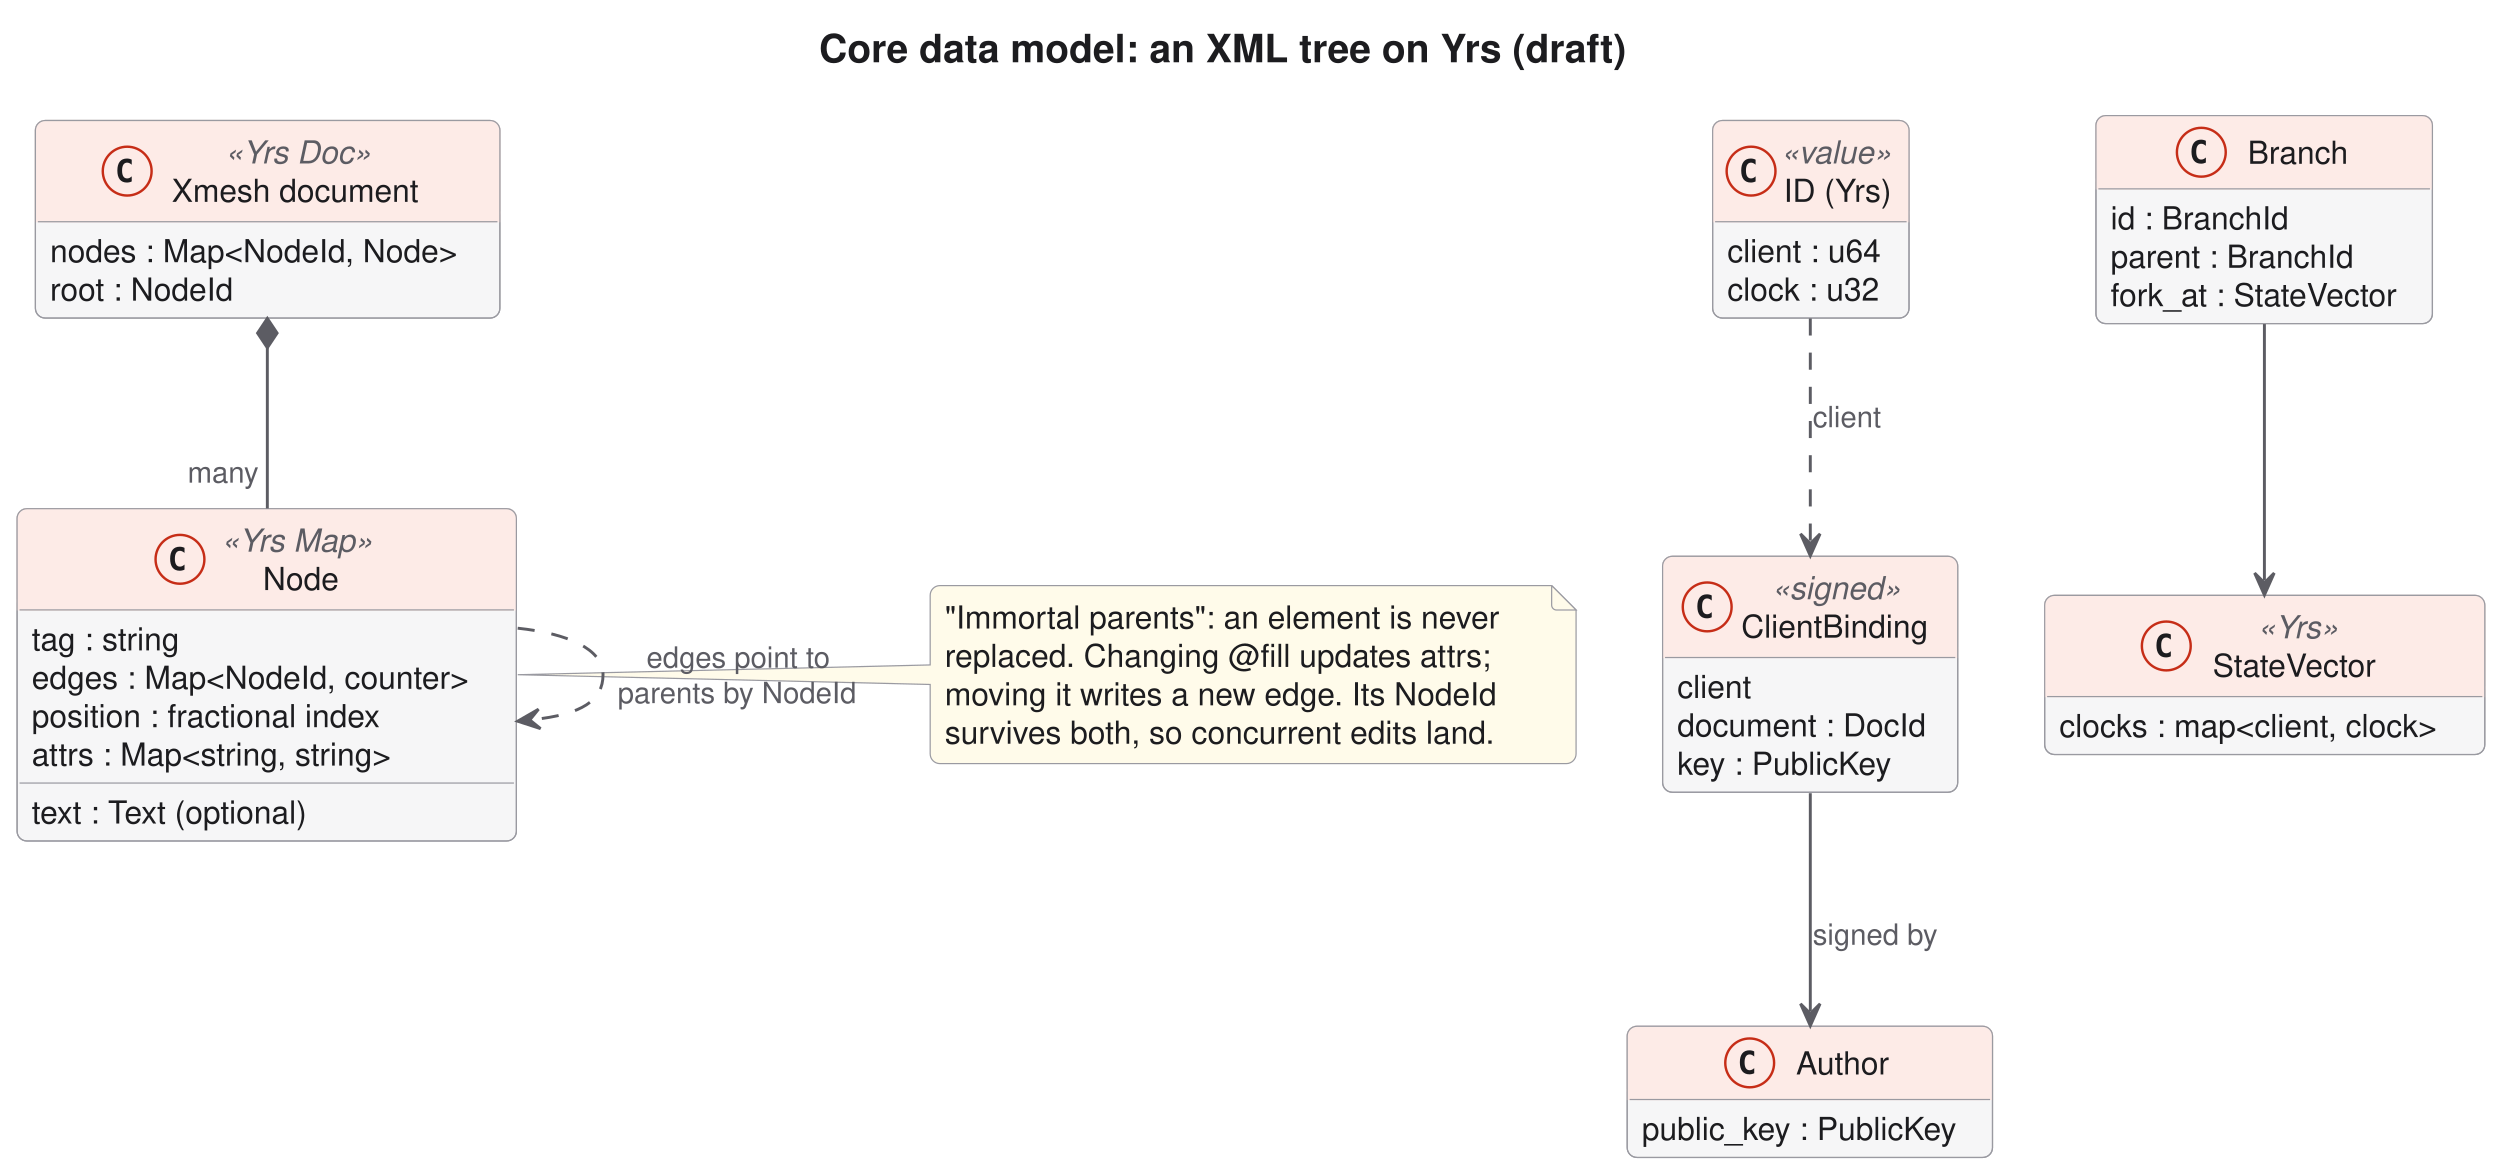
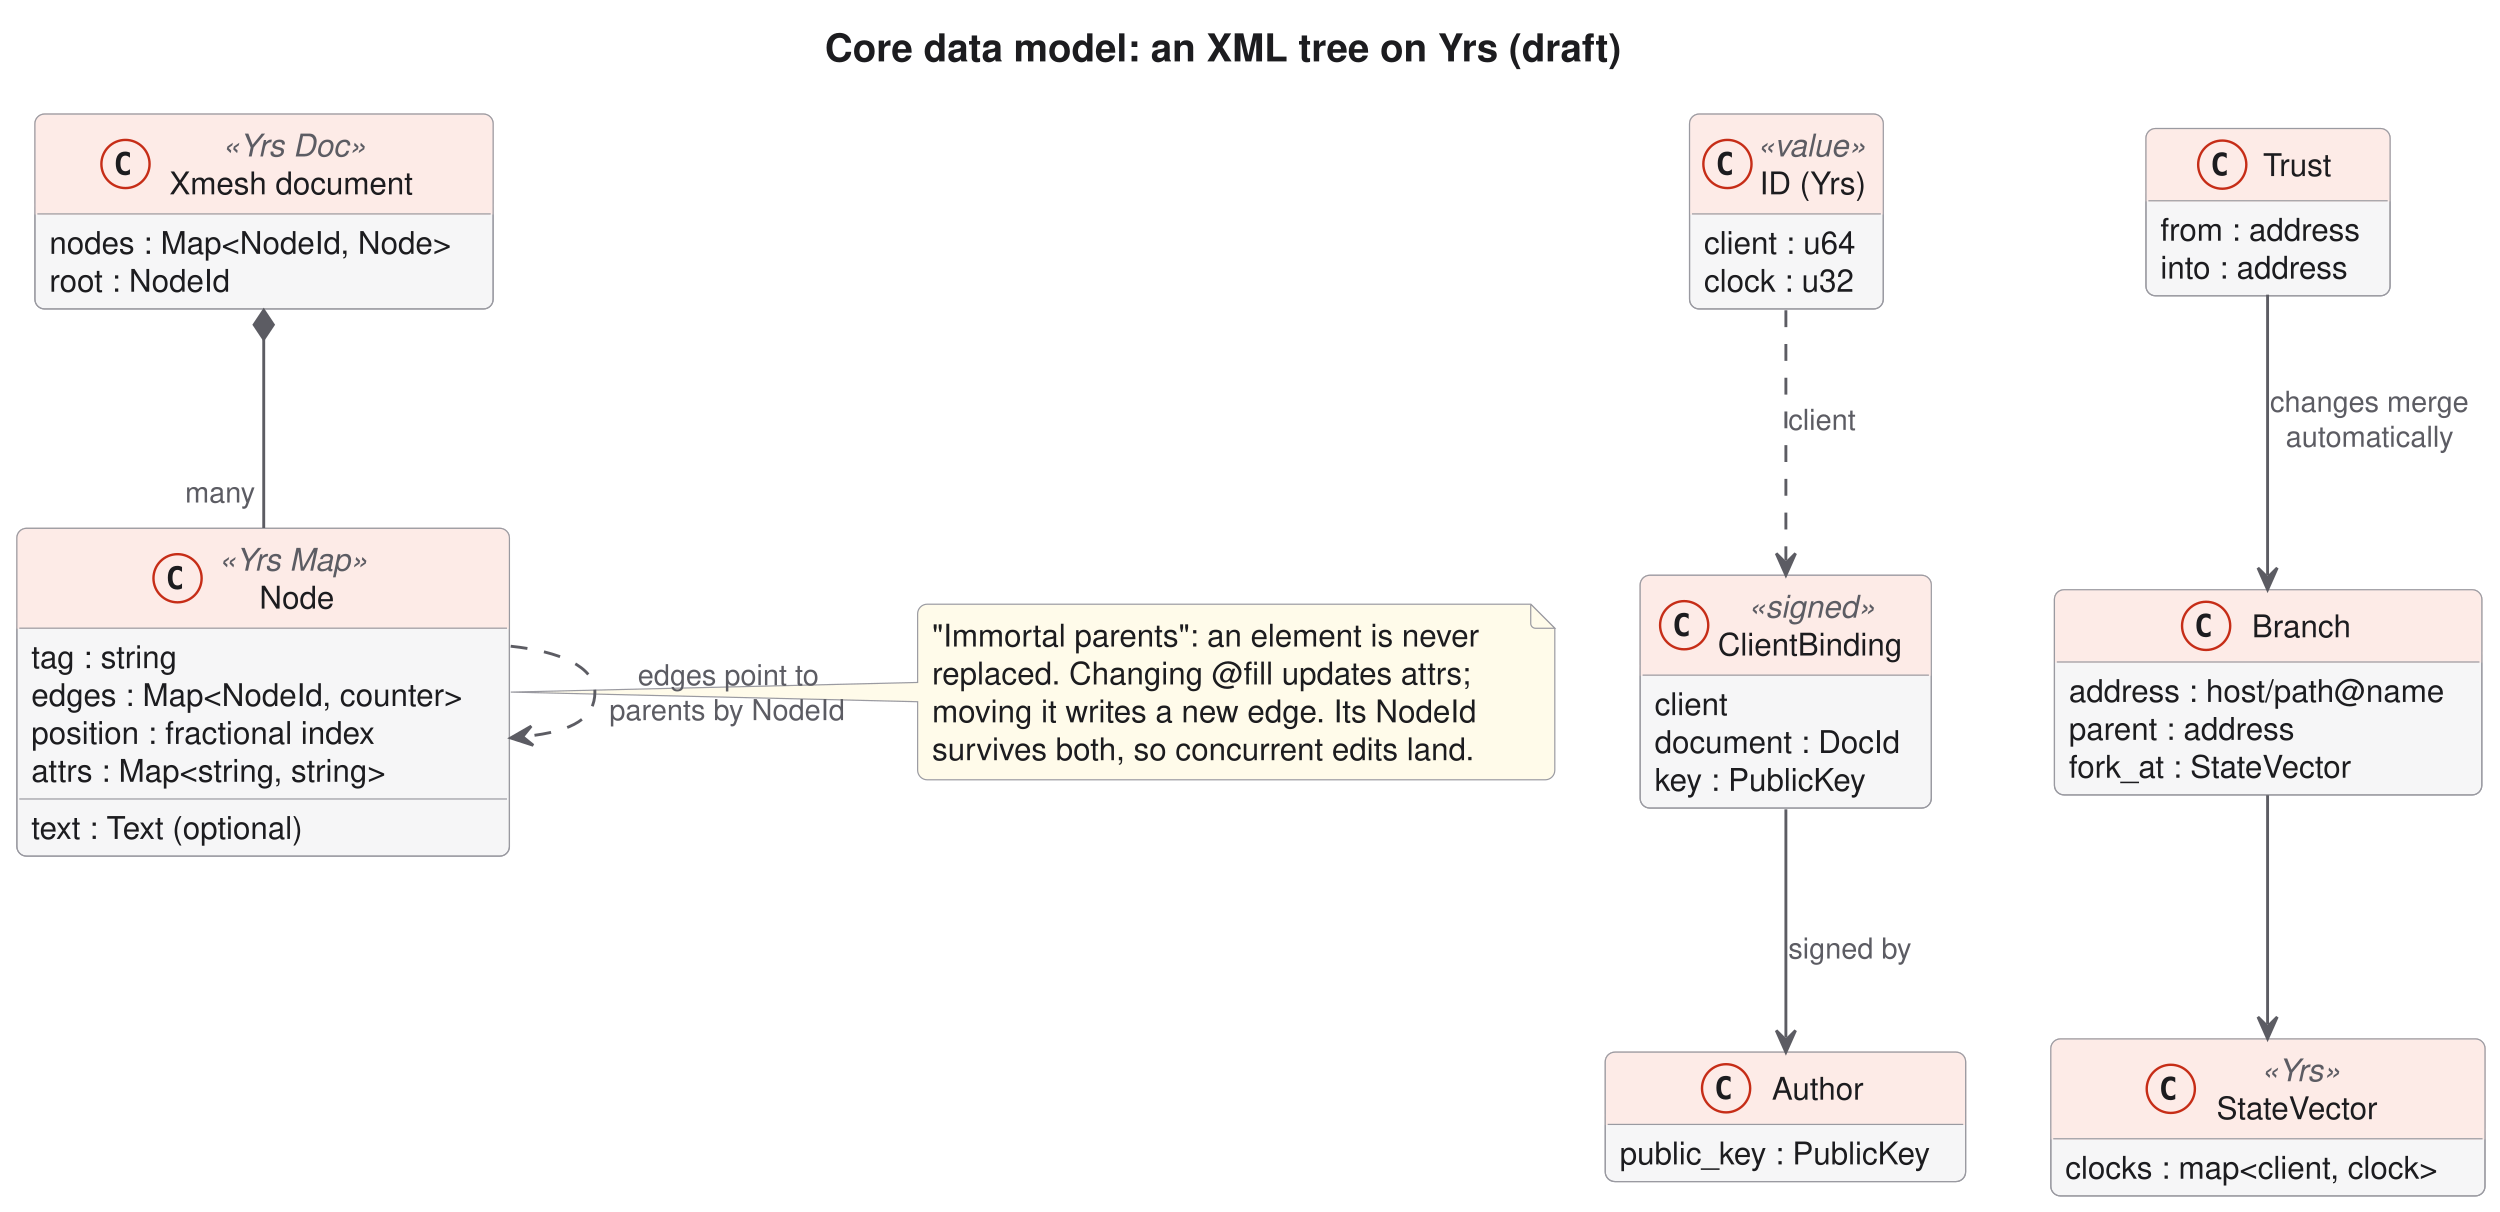
- <svg xmlns="http://www.w3.org/2000/svg" contentStyleType="text/css" data-diagram-type="CLASS" height="481px" preserveAspectRatio="none" style="width:1024px;height:481px;" version="1.1" viewBox="0 0 1024 481" width="1024px" zoomAndPan="magnify">
+ <svg xmlns="http://www.w3.org/2000/svg" contentStyleType="text/css" data-diagram-type="CLASS" height="503px" preserveAspectRatio="none" style="width:1038px;height:503px;" version="1.1" viewBox="0 0 1038 503" width="1038px" zoomAndPan="magnify">
  <defs />
  <g>
    <g class="title" data-source-line="2">
-       <text fill="#1C1C1F" font-family="Helvetica" font-size="16" font-weight="bold" lengthAdjust="spacing" textLength="339.82" x="335.475" y="25.5">Core data model: an XML tree on Yrs (draft)</text>
+       <text fill="#1C1C1F" font-family="Helvetica" font-size="16" font-weight="bold" lengthAdjust="spacing" textLength="339.82" x="342.475" y="25.5">Core data model: an XML tree on Yrs (draft)</text>
    </g>
    <g class="entity" data-entity="Doc" data-source-line="6" data-uid="ent0002" id="entity_Doc">
-       <rect fill="#F6F6F7" height="80.918" rx="4" ry="4" style="stroke:#9A9AA1;stroke-width:0.5;" width="190.249" x="14.5" y="49.359" />
-       <rect fill="#FDEBE7" height="41.459" rx="4" ry="4" style="stroke:#FDEBE7;stroke-width:0.5;" width="190.249" x="14.5" y="49.359" />
-       <rect fill="#FDEBE7" height="4" style="stroke:#FDEBE7;stroke-width:0.5;" width="190.249" x="14.5" y="86.818" />
-       <rect fill="none" height="80.918" rx="4" ry="4" style="stroke:#9A9AA1;stroke-width:0.5;" width="190.249" x="14.5" y="49.359" />
-       <ellipse cx="52.098" cy="70.089" fill="#FDEBE7" rx="10" ry="10" style="stroke:#C62D17;stroke-width:1;" />
-       <path d="M53.957,74.323 Q53.52,74.542 53.02,74.651 Q52.535,74.776 52.004,74.776 Q50.082,74.776 49.067,73.511 Q48.067,72.245 48.067,69.855 Q48.067,67.464 49.067,66.198 Q50.082,64.933 52.004,64.933 Q52.535,64.933 53.035,65.058 Q53.535,65.167 53.957,65.401 L53.957,67.48 Q53.473,67.042 53.02,66.839 Q52.567,66.62 52.082,66.62 Q51.067,66.62 50.535,67.448 Q50.004,68.261 50.004,69.855 Q50.004,71.464 50.535,72.276 Q51.067,73.089 52.082,73.089 Q52.567,73.089 53.02,72.886 Q53.473,72.683 53.957,72.23 L53.957,74.323 Z " fill="#1C1C1F" />
-       <text fill="#5C5C63" font-family="Helvetica" font-size="13" font-style="italic" lengthAdjust="spacing" textLength="63.997" x="92.248" y="66.953">«Yrs Doc»</text>
-       <text fill="#1C1C1F" font-family="Helvetica" font-size="13" lengthAdjust="spacing" textLength="107.809" x="70.342" y="82.683">Xmesh document</text>
-       <line style="stroke:#9A9AA1;stroke-width:0.5;" x1="15.5" x2="203.749" y1="90.818" y2="90.818" />
-       <text fill="#1C1C1F" font-family="Helvetica" font-size="13" lengthAdjust="spacing" textLength="178.249" x="20.5" y="107.412">nodes : Map&lt;NodeId, Node&gt;</text>
-       <text fill="#1C1C1F" font-family="Helvetica" font-size="13" lengthAdjust="spacing" textLength="80.374" x="20.5" y="123.142">root : NodeId</text>
+       <rect fill="#F6F6F7" height="80.918" rx="4" ry="4" style="stroke:#9A9AA1;stroke-width:0.5;" width="190.249" x="14.5" y="47.359" />
+       <rect fill="#FDEBE7" height="41.459" rx="4" ry="4" style="stroke:#FDEBE7;stroke-width:0.5;" width="190.249" x="14.5" y="47.359" />
+       <rect fill="#FDEBE7" height="4" style="stroke:#FDEBE7;stroke-width:0.5;" width="190.249" x="14.5" y="84.818" />
+       <rect fill="none" height="80.918" rx="4" ry="4" style="stroke:#9A9AA1;stroke-width:0.5;" width="190.249" x="14.5" y="47.359" />
+       <ellipse cx="52.098" cy="68.089" fill="#FDEBE7" rx="10" ry="10" style="stroke:#C62D17;stroke-width:1;" />
+       <path d="M53.957,72.323 Q53.52,72.542 53.02,72.651 Q52.535,72.776 52.004,72.776 Q50.082,72.776 49.067,71.511 Q48.067,70.245 48.067,67.855 Q48.067,65.464 49.067,64.198 Q50.082,62.933 52.004,62.933 Q52.535,62.933 53.035,63.058 Q53.535,63.167 53.957,63.401 L53.957,65.48 Q53.473,65.042 53.02,64.839 Q52.567,64.62 52.082,64.62 Q51.067,64.62 50.535,65.448 Q50.004,66.261 50.004,67.855 Q50.004,69.464 50.535,70.276 Q51.067,71.089 52.082,71.089 Q52.567,71.089 53.02,70.886 Q53.473,70.683 53.957,70.23 L53.957,72.323 Z " fill="#1C1C1F" />
+       <text fill="#5C5C63" font-family="Helvetica" font-size="13" font-style="italic" lengthAdjust="spacing" textLength="63.997" x="92.248" y="64.953">«Yrs Doc»</text>
+       <text fill="#1C1C1F" font-family="Helvetica" font-size="13" lengthAdjust="spacing" textLength="107.809" x="70.342" y="80.683">Xmesh document</text>
+       <line style="stroke:#9A9AA1;stroke-width:0.5;" x1="15.5" x2="203.749" y1="88.818" y2="88.818" />
+       <text fill="#1C1C1F" font-family="Helvetica" font-size="13" lengthAdjust="spacing" textLength="178.249" x="20.5" y="105.412">nodes : Map&lt;NodeId, Node&gt;</text>
+       <text fill="#1C1C1F" font-family="Helvetica" font-size="13" lengthAdjust="spacing" textLength="80.374" x="20.5" y="121.142">root : NodeId</text>
    </g>
    <g class="entity" data-entity="Node" data-source-line="11" data-uid="ent0003" id="entity_Node">
-       <rect fill="#F6F6F7" height="136.106" rx="4" ry="4" style="stroke:#9A9AA1;stroke-width:0.5;" width="204.512" x="7" y="208.359" />
-       <rect fill="#FDEBE7" height="41.459" rx="4" ry="4" style="stroke:#FDEBE7;stroke-width:0.5;" width="204.512" x="7" y="208.359" />
-       <rect fill="#FDEBE7" height="4" style="stroke:#FDEBE7;stroke-width:0.5;" width="204.512" x="7" y="245.818" />
-       <rect fill="none" height="136.106" rx="4" ry="4" style="stroke:#9A9AA1;stroke-width:0.5;" width="204.512" x="7" y="208.359" />
-       <ellipse cx="73.718" cy="229.089" fill="#FDEBE7" rx="10" ry="10" style="stroke:#C62D17;stroke-width:1;" />
-       <path d="M75.577,233.323 Q75.14,233.542 74.64,233.651 Q74.156,233.776 73.624,233.776 Q71.702,233.776 70.687,232.511 Q69.687,231.245 69.687,228.855 Q69.687,226.464 70.687,225.198 Q71.702,223.933 73.624,223.933 Q74.156,223.933 74.656,224.058 Q75.156,224.167 75.577,224.401 L75.577,226.48 Q75.093,226.042 74.64,225.839 Q74.187,225.62 73.702,225.62 Q72.687,225.62 72.156,226.448 Q71.624,227.261 71.624,228.855 Q71.624,230.464 72.156,231.276 Q72.687,232.089 73.702,232.089 Q74.187,232.089 74.64,231.886 Q75.093,231.683 75.577,231.23 L75.577,233.323 Z " fill="#1C1C1F" />
-       <text fill="#5C5C63" font-family="Helvetica" font-size="13" font-style="italic" lengthAdjust="spacing" textLength="67.076" x="90.718" y="225.953">«Yrs Map»</text>
-       <text fill="#1C1C1F" font-family="Helvetica" font-size="13" lengthAdjust="spacing" textLength="33.128" x="107.692" y="241.683">Node</text>
-       <line style="stroke:#9A9AA1;stroke-width:0.5;" x1="8" x2="210.512" y1="249.818" y2="249.818" />
-       <text fill="#1C1C1F" font-family="Helvetica" font-size="13" lengthAdjust="spacing" textLength="65.394" x="13" y="266.412">tag : string</text>
-       <text fill="#1C1C1F" font-family="Helvetica" font-size="13" lengthAdjust="spacing" textLength="192.512" x="13" y="282.142">edges : Map&lt;NodeId, counter&gt;</text>
-       <text fill="#1C1C1F" font-family="Helvetica" font-size="13" lengthAdjust="spacing" textLength="154.578" x="13" y="297.871">position : fractional index</text>
-       <text fill="#1C1C1F" font-family="Helvetica" font-size="13" lengthAdjust="spacing" textLength="159.847" x="13" y="313.601">attrs : Map&lt;string, string&gt;</text>
-       <line style="stroke:#9A9AA1;stroke-width:0.5;" x1="8" x2="210.512" y1="320.736" y2="320.736" />
-       <text fill="#1C1C1F" font-family="Helvetica" font-size="13" lengthAdjust="spacing" textLength="123.779" x="13" y="337.33">text : Text (optional)</text>
+       <rect fill="#F6F6F7" height="136.106" rx="4" ry="4" style="stroke:#9A9AA1;stroke-width:0.5;" width="204.512" x="7" y="219.359" />
+       <rect fill="#FDEBE7" height="41.459" rx="4" ry="4" style="stroke:#FDEBE7;stroke-width:0.5;" width="204.512" x="7" y="219.359" />
+       <rect fill="#FDEBE7" height="4" style="stroke:#FDEBE7;stroke-width:0.5;" width="204.512" x="7" y="256.818" />
+       <rect fill="none" height="136.106" rx="4" ry="4" style="stroke:#9A9AA1;stroke-width:0.5;" width="204.512" x="7" y="219.359" />
+       <ellipse cx="73.718" cy="240.089" fill="#FDEBE7" rx="10" ry="10" style="stroke:#C62D17;stroke-width:1;" />
+       <path d="M75.577,244.323 Q75.14,244.542 74.64,244.651 Q74.156,244.776 73.624,244.776 Q71.702,244.776 70.687,243.511 Q69.687,242.245 69.687,239.855 Q69.687,237.464 70.687,236.198 Q71.702,234.933 73.624,234.933 Q74.156,234.933 74.656,235.058 Q75.156,235.167 75.577,235.401 L75.577,237.48 Q75.093,237.042 74.64,236.839 Q74.187,236.62 73.702,236.62 Q72.687,236.62 72.156,237.448 Q71.624,238.261 71.624,239.855 Q71.624,241.464 72.156,242.276 Q72.687,243.089 73.702,243.089 Q74.187,243.089 74.64,242.886 Q75.093,242.683 75.577,242.23 L75.577,244.323 Z " fill="#1C1C1F" />
+       <text fill="#5C5C63" font-family="Helvetica" font-size="13" font-style="italic" lengthAdjust="spacing" textLength="67.076" x="90.718" y="236.953">«Yrs Map»</text>
+       <text fill="#1C1C1F" font-family="Helvetica" font-size="13" lengthAdjust="spacing" textLength="33.128" x="107.692" y="252.683">Node</text>
+       <line style="stroke:#9A9AA1;stroke-width:0.5;" x1="8" x2="210.512" y1="260.818" y2="260.818" />
+       <text fill="#1C1C1F" font-family="Helvetica" font-size="13" lengthAdjust="spacing" textLength="65.394" x="13" y="277.412">tag : string</text>
+       <text fill="#1C1C1F" font-family="Helvetica" font-size="13" lengthAdjust="spacing" textLength="192.512" x="13" y="293.142">edges : Map&lt;NodeId, counter&gt;</text>
+       <text fill="#1C1C1F" font-family="Helvetica" font-size="13" lengthAdjust="spacing" textLength="154.578" x="13" y="308.871">position : fractional index</text>
+       <text fill="#1C1C1F" font-family="Helvetica" font-size="13" lengthAdjust="spacing" textLength="159.847" x="13" y="324.601">attrs : Map&lt;string, string&gt;</text>
+       <line style="stroke:#9A9AA1;stroke-width:0.5;" x1="8" x2="210.512" y1="331.736" y2="331.736" />
+       <text fill="#1C1C1F" font-family="Helvetica" font-size="13" lengthAdjust="spacing" textLength="123.779" x="13" y="348.33">text : Text (optional)</text>
    </g>
    <g class="entity" data-entity="ID" data-source-line="19" data-uid="ent0004" id="entity_ID">
-       <rect fill="#F6F6F7" height="80.918" rx="4" ry="4" style="stroke:#9A9AA1;stroke-width:0.5;" width="80.44" x="701.5" y="49.359" />
-       <rect fill="#FDEBE7" height="41.459" rx="4" ry="4" style="stroke:#FDEBE7;stroke-width:0.5;" width="80.44" x="701.5" y="49.359" />
-       <rect fill="#FDEBE7" height="4" style="stroke:#FDEBE7;stroke-width:0.5;" width="80.44" x="701.5" y="86.818" />
-       <rect fill="none" height="80.918" rx="4" ry="4" style="stroke:#9A9AA1;stroke-width:0.5;" width="80.44" x="701.5" y="49.359" />
-       <ellipse cx="717.232" cy="70.089" fill="#FDEBE7" rx="10" ry="10" style="stroke:#C62D17;stroke-width:1;" />
-       <path d="M719.091,74.323 Q718.654,74.542 718.154,74.651 Q717.669,74.776 717.138,74.776 Q715.216,74.776 714.201,73.511 Q713.201,72.245 713.201,69.855 Q713.201,67.464 714.201,66.198 Q715.216,64.933 717.138,64.933 Q717.669,64.933 718.169,65.058 Q718.669,65.167 719.091,65.401 L719.091,67.48 Q718.607,67.042 718.154,66.839 Q717.701,66.62 717.216,66.62 Q716.201,66.62 715.669,67.448 Q715.138,68.261 715.138,69.855 Q715.138,71.464 715.669,72.276 Q716.201,73.089 717.216,73.089 Q717.701,73.089 718.154,72.886 Q718.607,72.683 719.091,72.23 L719.091,74.323 Z " fill="#1C1C1F" />
-       <text fill="#5C5C63" font-family="Helvetica" font-size="13" font-style="italic" lengthAdjust="spacing" textLength="48.763" x="729.531" y="66.953">«value»</text>
-       <text fill="#1C1C1F" font-family="Helvetica" font-size="13" lengthAdjust="spacing" textLength="46.592" x="730.617" y="82.683">ID (Yrs)</text>
-       <line style="stroke:#9A9AA1;stroke-width:0.5;" x1="702.5" x2="780.94" y1="90.818" y2="90.818" />
-       <text fill="#1C1C1F" font-family="Helvetica" font-size="13" lengthAdjust="spacing" textLength="68.44" x="707.5" y="107.412">client : u64</text>
-       <text fill="#1C1C1F" font-family="Helvetica" font-size="13" lengthAdjust="spacing" textLength="67.634" x="707.5" y="123.142">clock : u32</text>
+       <rect fill="#F6F6F7" height="80.918" rx="4" ry="4" style="stroke:#9A9AA1;stroke-width:0.5;" width="80.44" x="701.5" y="47.359" />
+       <rect fill="#FDEBE7" height="41.459" rx="4" ry="4" style="stroke:#FDEBE7;stroke-width:0.5;" width="80.44" x="701.5" y="47.359" />
+       <rect fill="#FDEBE7" height="4" style="stroke:#FDEBE7;stroke-width:0.5;" width="80.44" x="701.5" y="84.818" />
+       <rect fill="none" height="80.918" rx="4" ry="4" style="stroke:#9A9AA1;stroke-width:0.5;" width="80.44" x="701.5" y="47.359" />
+       <ellipse cx="717.232" cy="68.089" fill="#FDEBE7" rx="10" ry="10" style="stroke:#C62D17;stroke-width:1;" />
+       <path d="M719.091,72.323 Q718.654,72.542 718.154,72.651 Q717.669,72.776 717.138,72.776 Q715.216,72.776 714.201,71.511 Q713.201,70.245 713.201,67.855 Q713.201,65.464 714.201,64.198 Q715.216,62.933 717.138,62.933 Q717.669,62.933 718.169,63.058 Q718.669,63.167 719.091,63.401 L719.091,65.48 Q718.607,65.042 718.154,64.839 Q717.701,64.62 717.216,64.62 Q716.201,64.62 715.669,65.448 Q715.138,66.261 715.138,67.855 Q715.138,69.464 715.669,70.276 Q716.201,71.089 717.216,71.089 Q717.701,71.089 718.154,70.886 Q718.607,70.683 719.091,70.23 L719.091,72.323 Z " fill="#1C1C1F" />
+       <text fill="#5C5C63" font-family="Helvetica" font-size="13" font-style="italic" lengthAdjust="spacing" textLength="48.763" x="729.531" y="64.953">«value»</text>
+       <text fill="#1C1C1F" font-family="Helvetica" font-size="13" lengthAdjust="spacing" textLength="46.592" x="730.617" y="80.683">ID (Yrs)</text>
+       <line style="stroke:#9A9AA1;stroke-width:0.5;" x1="702.5" x2="780.94" y1="88.818" y2="88.818" />
+       <text fill="#1C1C1F" font-family="Helvetica" font-size="13" lengthAdjust="spacing" textLength="68.44" x="707.5" y="105.412">client : u64</text>
+       <text fill="#1C1C1F" font-family="Helvetica" font-size="13" lengthAdjust="spacing" textLength="67.634" x="707.5" y="121.142">clock : u32</text>
    </g>
    <g class="entity" data-entity="StateVector" data-source-line="24" data-uid="ent0005" id="entity_StateVector">
-       <rect fill="#F6F6F7" height="65.189" rx="4" ry="4" style="stroke:#9A9AA1;stroke-width:0.5;" width="180.27" x="837.5" y="243.859" />
-       <rect fill="#FDEBE7" height="41.459" rx="4" ry="4" style="stroke:#FDEBE7;stroke-width:0.5;" width="180.27" x="837.5" y="243.859" />
-       <rect fill="#FDEBE7" height="4" style="stroke:#FDEBE7;stroke-width:0.5;" width="180.27" x="837.5" y="281.318" />
-       <rect fill="none" height="65.189" rx="4" ry="4" style="stroke:#9A9AA1;stroke-width:0.5;" width="180.27" x="837.5" y="243.859" />
-       <ellipse cx="887.314" cy="264.589" fill="#FDEBE7" rx="10" ry="10" style="stroke:#C62D17;stroke-width:1;" />
-       <path d="M889.173,268.823 Q888.736,269.042 888.236,269.151 Q887.751,269.276 887.22,269.276 Q885.298,269.276 884.283,268.011 Q883.283,266.745 883.283,264.354 Q883.283,261.964 884.283,260.698 Q885.298,259.433 887.22,259.433 Q887.751,259.433 888.251,259.558 Q888.751,259.667 889.173,259.901 L889.173,261.979 Q888.689,261.542 888.236,261.339 Q887.783,261.12 887.298,261.12 Q886.283,261.12 885.751,261.948 Q885.22,262.761 885.22,264.354 Q885.22,265.964 885.751,266.776 Q886.283,267.589 887.298,267.589 Q887.783,267.589 888.236,267.386 Q888.689,267.183 889.173,266.729 L889.173,268.823 Z " fill="#1C1C1F" />
-       <text fill="#5C5C63" font-family="Helvetica" font-size="13" font-style="italic" lengthAdjust="spacing" textLength="35.731" x="924.769" y="261.453">«Yrs»</text>
-       <text fill="#1C1C1F" font-family="Helvetica" font-size="13" lengthAdjust="spacing" textLength="72.643" x="906.314" y="277.183">StateVector</text>
-       <line style="stroke:#9A9AA1;stroke-width:0.5;" x1="838.5" x2="1016.77" y1="285.318" y2="285.318" />
-       <text fill="#1C1C1F" font-family="Helvetica" font-size="13" lengthAdjust="spacing" textLength="168.27" x="843.5" y="301.912">clocks : map&lt;client, clock&gt;</text>
+       <rect fill="#F6F6F7" height="65.189" rx="4" ry="4" style="stroke:#9A9AA1;stroke-width:0.5;" width="180.27" x="851.5" y="431.359" />
+       <rect fill="#FDEBE7" height="41.459" rx="4" ry="4" style="stroke:#FDEBE7;stroke-width:0.5;" width="180.27" x="851.5" y="431.359" />
+       <rect fill="#FDEBE7" height="4" style="stroke:#FDEBE7;stroke-width:0.5;" width="180.27" x="851.5" y="468.818" />
+       <rect fill="none" height="65.189" rx="4" ry="4" style="stroke:#9A9AA1;stroke-width:0.5;" width="180.27" x="851.5" y="431.359" />
+       <ellipse cx="901.314" cy="452.089" fill="#FDEBE7" rx="10" ry="10" style="stroke:#C62D17;stroke-width:1;" />
+       <path d="M903.173,456.323 Q902.736,456.542 902.236,456.651 Q901.751,456.776 901.22,456.776 Q899.298,456.776 898.283,455.511 Q897.283,454.245 897.283,451.854 Q897.283,449.464 898.283,448.198 Q899.298,446.933 901.22,446.933 Q901.751,446.933 902.251,447.058 Q902.751,447.167 903.173,447.401 L903.173,449.479 Q902.689,449.042 902.236,448.839 Q901.783,448.62 901.298,448.62 Q900.283,448.62 899.751,449.448 Q899.22,450.261 899.22,451.854 Q899.22,453.464 899.751,454.276 Q900.283,455.089 901.298,455.089 Q901.783,455.089 902.236,454.886 Q902.689,454.683 903.173,454.229 L903.173,456.323 Z " fill="#1C1C1F" />
+       <text fill="#5C5C63" font-family="Helvetica" font-size="13" font-style="italic" lengthAdjust="spacing" textLength="35.731" x="938.769" y="448.953">«Yrs»</text>
+       <text fill="#1C1C1F" font-family="Helvetica" font-size="13" lengthAdjust="spacing" textLength="72.643" x="920.314" y="464.683">StateVector</text>
+       <line style="stroke:#9A9AA1;stroke-width:0.5;" x1="852.5" x2="1030.77" y1="472.818" y2="472.818" />
+       <text fill="#1C1C1F" font-family="Helvetica" font-size="13" lengthAdjust="spacing" textLength="168.27" x="857.5" y="489.412">clocks : map&lt;client, clock&gt;</text>
    </g>
    <g class="entity" data-entity="Branch" data-source-line="28" data-uid="ent0006" id="entity_Branch">
-       <rect fill="#F6F6F7" height="85.189" rx="4" ry="4" style="stroke:#9A9AA1;stroke-width:0.5;" width="137.817" x="858.5" y="47.359" />
-       <rect fill="#FDEBE7" height="30" rx="4" ry="4" style="stroke:#FDEBE7;stroke-width:0.5;" width="137.817" x="858.5" y="47.359" />
-       <rect fill="#FDEBE7" height="4" style="stroke:#FDEBE7;stroke-width:0.5;" width="137.817" x="858.5" y="73.359" />
-       <rect fill="none" height="85.189" rx="4" ry="4" style="stroke:#9A9AA1;stroke-width:0.5;" width="137.817" x="858.5" y="47.359" />
-       <ellipse cx="901.661" cy="62.359" fill="#FDEBE7" rx="10" ry="10" style="stroke:#C62D17;stroke-width:1;" />
-       <path d="M903.521,66.594 Q903.083,66.812 902.583,66.922 Q902.099,67.047 901.568,67.047 Q899.646,67.047 898.63,65.781 Q897.63,64.516 897.63,62.125 Q897.63,59.734 898.63,58.469 Q899.646,57.203 901.568,57.203 Q902.099,57.203 902.599,57.328 Q903.099,57.438 903.521,57.672 L903.521,59.75 Q903.036,59.312 902.583,59.109 Q902.13,58.891 901.646,58.891 Q900.63,58.891 900.099,59.719 Q899.568,60.531 899.568,62.125 Q899.568,63.734 900.099,64.547 Q900.63,65.359 901.646,65.359 Q902.13,65.359 902.583,65.156 Q903.036,64.953 903.521,64.5 L903.521,66.594 Z " fill="#1C1C1F" />
-       <text fill="#1C1C1F" font-family="Helvetica" font-size="13" lengthAdjust="spacing" textLength="43.494" x="920.661" y="67.088">Branch</text>
-       <line style="stroke:#9A9AA1;stroke-width:0.5;" x1="859.5" x2="995.317" y1="77.359" y2="77.359" />
-       <text fill="#1C1C1F" font-family="Helvetica" font-size="13" lengthAdjust="spacing" textLength="77.111" x="864.5" y="93.953">id : BranchId</text>
-       <text fill="#1C1C1F" font-family="Helvetica" font-size="13" lengthAdjust="spacing" textLength="105.669" x="864.5" y="109.683">parent : BranchId</text>
-       <text fill="#1C1C1F" font-family="Helvetica" font-size="13" lengthAdjust="spacing" textLength="125.817" x="864.5" y="125.412">fork_at : StateVector</text>
+       <rect fill="#F6F6F7" height="85.189" rx="4" ry="4" style="stroke:#9A9AA1;stroke-width:0.5;" width="177.458" x="853" y="244.859" />
+       <rect fill="#FDEBE7" height="30" rx="4" ry="4" style="stroke:#FDEBE7;stroke-width:0.5;" width="177.458" x="853" y="244.859" />
+       <rect fill="#FDEBE7" height="4" style="stroke:#FDEBE7;stroke-width:0.5;" width="177.458" x="853" y="270.859" />
+       <rect fill="none" height="85.189" rx="4" ry="4" style="stroke:#9A9AA1;stroke-width:0.5;" width="177.458" x="853" y="244.859" />
+       <ellipse cx="915.982" cy="259.859" fill="#FDEBE7" rx="10" ry="10" style="stroke:#C62D17;stroke-width:1;" />
+       <path d="M917.841,264.094 Q917.404,264.312 916.904,264.422 Q916.419,264.547 915.888,264.547 Q913.966,264.547 912.951,263.281 Q911.951,262.016 911.951,259.625 Q911.951,257.234 912.951,255.969 Q913.966,254.703 915.888,254.703 Q916.419,254.703 916.919,254.828 Q917.419,254.938 917.841,255.172 L917.841,257.25 Q917.357,256.812 916.904,256.609 Q916.451,256.391 915.966,256.391 Q914.951,256.391 914.419,257.219 Q913.888,258.031 913.888,259.625 Q913.888,261.234 914.419,262.047 Q914.951,262.859 915.966,262.859 Q916.451,262.859 916.904,262.656 Q917.357,262.453 917.841,262 L917.841,264.094 Z " fill="#1C1C1F" />
+       <text fill="#1C1C1F" font-family="Helvetica" font-size="13" lengthAdjust="spacing" textLength="43.494" x="934.982" y="264.588">Branch</text>
+       <line style="stroke:#9A9AA1;stroke-width:0.5;" x1="854" x2="1029.458" y1="274.859" y2="274.859" />
+       <text fill="#1C1C1F" font-family="Helvetica" font-size="13" lengthAdjust="spacing" textLength="165.458" x="859" y="291.453">address : host/path@name</text>
+       <text fill="#1C1C1F" font-family="Helvetica" font-size="13" lengthAdjust="spacing" textLength="100.141" x="859" y="307.183">parent : address</text>
+       <text fill="#1C1C1F" font-family="Helvetica" font-size="13" lengthAdjust="spacing" textLength="125.817" x="859" y="322.912">fork_at : StateVector</text>
    </g>
-     <g class="entity" data-entity="ClientBinding" data-source-line="34" data-uid="ent0007" id="entity_ClientBinding">
-       <rect fill="#F6F6F7" height="96.647" rx="4" ry="4" style="stroke:#9A9AA1;stroke-width:0.5;" width="120.881" x="681" y="227.859" />
-       <rect fill="#FDEBE7" height="41.459" rx="4" ry="4" style="stroke:#FDEBE7;stroke-width:0.5;" width="120.881" x="681" y="227.859" />
-       <rect fill="#FDEBE7" height="4" style="stroke:#FDEBE7;stroke-width:0.5;" width="120.881" x="681" y="265.318" />
-       <rect fill="none" height="96.647" rx="4" ry="4" style="stroke:#9A9AA1;stroke-width:0.5;" width="120.881" x="681" y="227.859" />
-       <ellipse cx="699.266" cy="248.589" fill="#FDEBE7" rx="10" ry="10" style="stroke:#C62D17;stroke-width:1;" />
-       <path d="M701.125,252.823 Q700.687,253.042 700.187,253.151 Q699.703,253.276 699.172,253.276 Q697.25,253.276 696.234,252.011 Q695.234,250.745 695.234,248.355 Q695.234,245.964 696.234,244.698 Q697.25,243.433 699.172,243.433 Q699.703,243.433 700.203,243.558 Q700.703,243.667 701.125,243.901 L701.125,245.98 Q700.641,245.542 700.187,245.339 Q699.734,245.12 699.25,245.12 Q698.234,245.12 697.703,245.948 Q697.172,246.761 697.172,248.355 Q697.172,249.964 697.703,250.776 Q698.234,251.589 699.25,251.589 Q699.734,251.589 700.187,251.386 Q700.641,251.183 701.125,250.73 L701.125,252.823 Z " fill="#1C1C1F" />
-       <text fill="#5C5C63" font-family="Helvetica" font-size="13" font-style="italic" lengthAdjust="spacing" textLength="56.272" x="725.779" y="245.453">«signed»</text>
-       <text fill="#1C1C1F" font-family="Helvetica" font-size="13" lengthAdjust="spacing" textLength="81.402" x="713.213" y="261.183">ClientBinding</text>
-       <line style="stroke:#9A9AA1;stroke-width:0.5;" x1="682" x2="800.881" y1="269.318" y2="269.318" />
-       <text fill="#1C1C1F" font-family="Helvetica" font-size="13" lengthAdjust="spacing" textLength="33.236" x="687" y="285.912">client</text>
-       <text fill="#1C1C1F" font-family="Helvetica" font-size="13" lengthAdjust="spacing" textLength="108.881" x="687" y="301.642">document : DocId</text>
-       <text fill="#1C1C1F" font-family="Helvetica" font-size="13" lengthAdjust="spacing" textLength="94.371" x="687" y="317.371">key : PublicKey</text>
+     <g class="entity" data-entity="Trust" data-source-line="34" data-uid="ent0007" id="entity_Trust">
+       <rect fill="#F6F6F7" height="69.459" rx="4" ry="4" style="stroke:#9A9AA1;stroke-width:0.5;" width="101.362" x="891" y="53.359" />
+       <rect fill="#FDEBE7" height="30" rx="4" ry="4" style="stroke:#FDEBE7;stroke-width:0.5;" width="101.362" x="891" y="53.359" />
+       <rect fill="#FDEBE7" height="4" style="stroke:#FDEBE7;stroke-width:0.5;" width="101.362" x="891" y="79.359" />
+       <rect fill="none" height="69.459" rx="4" ry="4" style="stroke:#9A9AA1;stroke-width:0.5;" width="101.362" x="891" y="53.359" />
+       <ellipse cx="922.674" cy="68.359" fill="#FDEBE7" rx="10" ry="10" style="stroke:#C62D17;stroke-width:1;" />
+       <path d="M924.533,72.594 Q924.096,72.812 923.596,72.922 Q923.111,73.047 922.58,73.047 Q920.658,73.047 919.643,71.781 Q918.643,70.516 918.643,68.125 Q918.643,65.734 919.643,64.469 Q920.658,63.203 922.58,63.203 Q923.111,63.203 923.611,63.328 Q924.111,63.438 924.533,63.672 L924.533,65.75 Q924.049,65.312 923.596,65.109 Q923.143,64.891 922.658,64.891 Q921.643,64.891 921.111,65.719 Q920.58,66.531 920.58,68.125 Q920.58,69.734 921.111,70.547 Q921.643,71.359 922.658,71.359 Q923.143,71.359 923.596,71.156 Q924.049,70.953 924.533,70.5 L924.533,72.594 Z " fill="#1C1C1F" />
+       <text fill="#1C1C1F" font-family="Helvetica" font-size="13" lengthAdjust="spacing" textLength="32.087" x="939.601" y="73.088">Trust</text>
+       <line style="stroke:#9A9AA1;stroke-width:0.5;" x1="892" x2="991.362" y1="83.359" y2="83.359" />
+       <text fill="#1C1C1F" font-family="Helvetica" font-size="13" lengthAdjust="spacing" textLength="89.362" x="897" y="99.953">from : address</text>
+       <text fill="#1C1C1F" font-family="Helvetica" font-size="13" lengthAdjust="spacing" textLength="83.351" x="897" y="115.683">into : address</text>
    </g>
-     <g class="entity" data-entity="Author" data-source-line="40" data-uid="ent0008" id="entity_Author">
-       <rect fill="#F6F6F7" height="53.73" rx="4" ry="4" style="stroke:#9A9AA1;stroke-width:0.5;" width="149.63" x="666.5" y="420.359" />
-       <rect fill="#FDEBE7" height="30" rx="4" ry="4" style="stroke:#FDEBE7;stroke-width:0.5;" width="149.63" x="666.5" y="420.359" />
-       <rect fill="#FDEBE7" height="4" style="stroke:#FDEBE7;stroke-width:0.5;" width="149.63" x="666.5" y="446.359" />
-       <rect fill="none" height="53.73" rx="4" ry="4" style="stroke:#9A9AA1;stroke-width:0.5;" width="149.63" x="666.5" y="420.359" />
-       <ellipse cx="716.672" cy="435.359" fill="#FDEBE7" rx="10" ry="10" style="stroke:#C62D17;stroke-width:1;" />
-       <path d="M718.532,439.594 Q718.094,439.812 717.594,439.922 Q717.11,440.047 716.579,440.047 Q714.657,440.047 713.641,438.781 Q712.641,437.516 712.641,435.125 Q712.641,432.734 713.641,431.469 Q714.657,430.203 716.579,430.203 Q717.11,430.203 717.61,430.328 Q718.11,430.438 718.532,430.672 L718.532,432.75 Q718.047,432.312 717.594,432.109 Q717.141,431.891 716.657,431.891 Q715.641,431.891 715.11,432.719 Q714.579,433.531 714.579,435.125 Q714.579,436.734 715.11,437.547 Q715.641,438.359 716.657,438.359 Q717.141,438.359 717.594,438.156 Q718.047,437.953 718.532,437.5 L718.532,439.594 Z " fill="#1C1C1F" />
-       <text fill="#1C1C1F" font-family="Helvetica" font-size="13" lengthAdjust="spacing" textLength="41.285" x="735.672" y="440.088">Author</text>
-       <line style="stroke:#9A9AA1;stroke-width:0.5;" x1="667.5" x2="815.13" y1="450.359" y2="450.359" />
-       <text fill="#1C1C1F" font-family="Helvetica" font-size="13" lengthAdjust="spacing" textLength="137.63" x="672.5" y="466.953">public_key : PublicKey</text>
+     <g class="entity" data-entity="ClientBinding" data-source-line="39" data-uid="ent0008" id="entity_ClientBinding">
+       <rect fill="#F6F6F7" height="96.647" rx="4" ry="4" style="stroke:#9A9AA1;stroke-width:0.5;" width="120.881" x="681" y="238.859" />
+       <rect fill="#FDEBE7" height="41.459" rx="4" ry="4" style="stroke:#FDEBE7;stroke-width:0.5;" width="120.881" x="681" y="238.859" />
+       <rect fill="#FDEBE7" height="4" style="stroke:#FDEBE7;stroke-width:0.5;" width="120.881" x="681" y="276.318" />
+       <rect fill="none" height="96.647" rx="4" ry="4" style="stroke:#9A9AA1;stroke-width:0.5;" width="120.881" x="681" y="238.859" />
+       <ellipse cx="699.266" cy="259.589" fill="#FDEBE7" rx="10" ry="10" style="stroke:#C62D17;stroke-width:1;" />
+       <path d="M701.125,263.823 Q700.687,264.042 700.187,264.151 Q699.703,264.276 699.172,264.276 Q697.25,264.276 696.234,263.011 Q695.234,261.745 695.234,259.354 Q695.234,256.964 696.234,255.698 Q697.25,254.433 699.172,254.433 Q699.703,254.433 700.203,254.558 Q700.703,254.667 701.125,254.901 L701.125,256.979 Q700.641,256.542 700.187,256.339 Q699.734,256.12 699.25,256.12 Q698.234,256.12 697.703,256.948 Q697.172,257.761 697.172,259.354 Q697.172,260.964 697.703,261.776 Q698.234,262.589 699.25,262.589 Q699.734,262.589 700.187,262.386 Q700.641,262.183 701.125,261.729 L701.125,263.823 Z " fill="#1C1C1F" />
+       <text fill="#5C5C63" font-family="Helvetica" font-size="13" font-style="italic" lengthAdjust="spacing" textLength="56.272" x="725.779" y="256.453">«signed»</text>
+       <text fill="#1C1C1F" font-family="Helvetica" font-size="13" lengthAdjust="spacing" textLength="81.402" x="713.213" y="272.183">ClientBinding</text>
+       <line style="stroke:#9A9AA1;stroke-width:0.5;" x1="682" x2="800.881" y1="280.318" y2="280.318" />
+       <text fill="#1C1C1F" font-family="Helvetica" font-size="13" lengthAdjust="spacing" textLength="33.236" x="687" y="296.912">client</text>
+       <text fill="#1C1C1F" font-family="Helvetica" font-size="13" lengthAdjust="spacing" textLength="108.881" x="687" y="312.642">document : DocId</text>
+       <text fill="#1C1C1F" font-family="Helvetica" font-size="13" lengthAdjust="spacing" textLength="94.371" x="687" y="328.371">key : PublicKey</text>
    </g>
-     <g class="entity" data-entity="GMN14" data-source-line="51" data-uid="ent0015" id="entity_GMN14">
-       <path d="M381,243.859 L381,272.359 L212.08,276.359 L381,280.359 L381,308.777 A4,4 0 0 0 385,312.777 L641.56,312.777 A4,4 0 0 0 645.56,308.777 L645.56,249.859 L635.56,239.859 L385,239.859 A4,4 0 0 0 381,243.859" fill="#FFFBEA" style="stroke:#9A9AA1;stroke-width:0.5;" />
-       <path d="M635.56,239.859 L635.56,247.859 A2,2 0 0 0 637.56,249.859 L645.56,249.859 L635.56,239.859" fill="#FFFBEA" style="stroke:#9A9AA1;stroke-width:0.5;" />
-       <text fill="#1C1C1F" font-family="Helvetica" font-size="13" lengthAdjust="spacing" textLength="243.56" x="387" y="257.453">"Immortal parents": an element is never</text>
-       <text fill="#1C1C1F" font-family="Helvetica" font-size="13" lengthAdjust="spacing" textLength="239.053" x="387" y="273.183">replaced. Changing @fill updates attrs;</text>
-       <text fill="#1C1C1F" font-family="Helvetica" font-size="13" lengthAdjust="spacing" textLength="242.88" x="387" y="288.912">moving it writes a new edge. Its NodeId</text>
-       <text fill="#1C1C1F" font-family="Helvetica" font-size="13" lengthAdjust="spacing" textLength="242.976" x="387" y="304.642">survives both, so concurrent edits land.</text>
+     <g class="entity" data-entity="Author" data-source-line="45" data-uid="ent0009" id="entity_Author">
+       <rect fill="#F6F6F7" height="53.73" rx="4" ry="4" style="stroke:#9A9AA1;stroke-width:0.5;" width="149.63" x="666.5" y="436.859" />
+       <rect fill="#FDEBE7" height="30" rx="4" ry="4" style="stroke:#FDEBE7;stroke-width:0.5;" width="149.63" x="666.5" y="436.859" />
+       <rect fill="#FDEBE7" height="4" style="stroke:#FDEBE7;stroke-width:0.5;" width="149.63" x="666.5" y="462.859" />
+       <rect fill="none" height="53.73" rx="4" ry="4" style="stroke:#9A9AA1;stroke-width:0.5;" width="149.63" x="666.5" y="436.859" />
+       <ellipse cx="716.672" cy="451.859" fill="#FDEBE7" rx="10" ry="10" style="stroke:#C62D17;stroke-width:1;" />
+       <path d="M718.532,456.094 Q718.094,456.312 717.594,456.422 Q717.11,456.547 716.579,456.547 Q714.657,456.547 713.641,455.281 Q712.641,454.016 712.641,451.625 Q712.641,449.234 713.641,447.969 Q714.657,446.703 716.579,446.703 Q717.11,446.703 717.61,446.828 Q718.11,446.938 718.532,447.172 L718.532,449.25 Q718.047,448.812 717.594,448.609 Q717.141,448.391 716.657,448.391 Q715.641,448.391 715.11,449.219 Q714.579,450.031 714.579,451.625 Q714.579,453.234 715.11,454.047 Q715.641,454.859 716.657,454.859 Q717.141,454.859 717.594,454.656 Q718.047,454.453 718.532,454 L718.532,456.094 Z " fill="#1C1C1F" />
+       <text fill="#1C1C1F" font-family="Helvetica" font-size="13" lengthAdjust="spacing" textLength="41.285" x="735.672" y="456.588">Author</text>
+       <line style="stroke:#9A9AA1;stroke-width:0.5;" x1="667.5" x2="815.13" y1="466.859" y2="466.859" />
+       <text fill="#1C1C1F" font-family="Helvetica" font-size="13" lengthAdjust="spacing" textLength="137.63" x="672.5" y="483.453">public_key : PublicKey</text>
    </g>
-     <g class="link" data-entity-1="Doc" data-entity-2="Node" data-source-line="44" data-uid="lnk9" id="link_Doc_Node">
-       <path codeLine="44" d="M109.5,142.439 C109.5,165.099 109.5,182.129 109.5,208.259" fill="none" id="Doc-backto-Node" style="stroke:#5C5C63;stroke-width:1.2;" />
-       <polygon fill="#5C5C63" points="109.5,130.439,105.5,136.439,109.5,142.439,113.5,136.439,109.5,130.439" style="stroke:#5C5C63;stroke-width:1.2;" />
-       <text fill="#5C5C63" font-family="Helvetica" font-size="12" lengthAdjust="spacing" textLength="31.084" x="76.836" y="197.693">many</text>
+     <g class="entity" data-entity="GMN16" data-source-line="57" data-uid="ent0017" id="entity_GMN16">
+       <path d="M381,254.859 L381,283.359 L212.08,287.359 L381,291.359 L381,319.777 A4,4 0 0 0 385,323.777 L641.56,323.777 A4,4 0 0 0 645.56,319.777 L645.56,260.859 L635.56,250.859 L385,250.859 A4,4 0 0 0 381,254.859" fill="#FFFBEA" style="stroke:#9A9AA1;stroke-width:0.5;" />
+       <path d="M635.56,250.859 L635.56,258.859 A2,2 0 0 0 637.56,260.859 L645.56,260.859 L635.56,250.859" fill="#FFFBEA" style="stroke:#9A9AA1;stroke-width:0.5;" />
+       <text fill="#1C1C1F" font-family="Helvetica" font-size="13" lengthAdjust="spacing" textLength="243.56" x="387" y="268.453">"Immortal parents": an element is never</text>
+       <text fill="#1C1C1F" font-family="Helvetica" font-size="13" lengthAdjust="spacing" textLength="239.053" x="387" y="284.183">replaced. Changing @fill updates attrs;</text>
+       <text fill="#1C1C1F" font-family="Helvetica" font-size="13" lengthAdjust="spacing" textLength="242.88" x="387" y="299.912">moving it writes a new edge. Its NodeId</text>
+       <text fill="#1C1C1F" font-family="Helvetica" font-size="13" lengthAdjust="spacing" textLength="242.976" x="387" y="315.642">survives both, so concurrent edits land.</text>
    </g>
-     <g class="link" data-entity-1="Node" data-entity-2="Node" data-source-line="45" data-uid="lnk10" id="link_Node_Node">
-       <path codeLine="45" d="M212.04,257.309 C232.45,259.449 247,265.799 247,276.359 C247,286.919 238.417,292.644 218.007,294.784" fill="none" id="Node-to-Node" style="stroke:#5C5C63;stroke-width:1.2;stroke-dasharray:7,7;" />
-       <polygon fill="#5C5C63" points="212.04,295.409,221.408,298.449,217.013,294.888,220.574,290.493,212.04,295.409" style="stroke:#5C5C63;stroke-width:1.2;" />
-       <text fill="#5C5C63" font-family="Helvetica" font-size="12" lengthAdjust="spacing" textLength="81.369" x="264.786" y="273.484">edges point to</text>
-       <text fill="#5C5C63" font-family="Helvetica" font-size="12" lengthAdjust="spacing" textLength="104.941" x="253" y="288.004">parents by NodeId</text>
+     <g class="link" data-entity-1="Doc" data-entity-2="Node" data-source-line="49" data-uid="lnk10" id="link_Doc_Node">
+       <path codeLine="49" d="M109.5,140.829 C109.5,166.749 109.5,189.169 109.5,219.229" fill="none" id="Doc-backto-Node" style="stroke:#5C5C63;stroke-width:1.2;" />
+       <polygon fill="#5C5C63" points="109.5,128.829,105.5,134.829,109.5,140.829,113.5,134.829,109.5,128.829" style="stroke:#5C5C63;stroke-width:1.2;" />
+       <text fill="#5C5C63" font-family="Helvetica" font-size="12" lengthAdjust="spacing" textLength="31.084" x="76.836" y="208.66">many</text>
    </g>
-     <g class="link" data-entity-1="Branch" data-entity-2="StateVector" data-source-line="46" data-uid="lnk11" id="link_Branch_StateVector">
-       <path codeLine="46" d="M927.5,132.729 C927.5,166.429 927.5,207.069 927.5,237.719" fill="none" id="Branch-to-StateVector" style="stroke:#5C5C63;stroke-width:1.2;" />
-       <polygon fill="#5C5C63" points="927.5,243.719,931.5,234.719,927.5,238.719,923.5,234.719,927.5,243.719" style="stroke:#5C5C63;stroke-width:1.2;" />
+     <g class="link" data-entity-1="Node" data-entity-2="Node" data-source-line="50" data-uid="lnk11" id="link_Node_Node">
+       <path codeLine="50" d="M212.04,268.309 C232.45,270.449 247,276.799 247,287.359 C247,297.919 238.417,303.644 218.007,305.784" fill="none" id="Node-to-Node" style="stroke:#5C5C63;stroke-width:1.2;stroke-dasharray:7,7;" />
+       <polygon fill="#5C5C63" points="212.04,306.409,221.408,309.449,217.013,305.888,220.574,301.493,212.04,306.409" style="stroke:#5C5C63;stroke-width:1.2;" />
+       <text fill="#5C5C63" font-family="Helvetica" font-size="12" lengthAdjust="spacing" textLength="81.369" x="264.786" y="284.484">edges point to</text>
+       <text fill="#5C5C63" font-family="Helvetica" font-size="12" lengthAdjust="spacing" textLength="104.941" x="253" y="299.004">parents by NodeId</text>
    </g>
-     <g class="link" data-entity-1="ID" data-entity-2="ClientBinding" data-source-line="47" data-uid="lnk12" id="link_ID_ClientBinding">
-       <path codeLine="47" d="M741.5,130.439 C741.5,158.919 741.5,191.479 741.5,221.659" fill="none" id="ID-to-ClientBinding" style="stroke:#5C5C63;stroke-width:1.2;stroke-dasharray:7,7;" />
-       <polygon fill="#5C5C63" points="741.5,227.659,745.5,218.659,741.5,222.659,737.5,218.659,741.5,227.659" style="stroke:#5C5C63;stroke-width:1.2;" />
-       <text fill="#5C5C63" font-family="Helvetica" font-size="12" lengthAdjust="spacing" textLength="30.68" x="742.5" y="174.984">client</text>
+     <g class="link" data-entity-1="Branch" data-entity-2="StateVector" data-source-line="51" data-uid="lnk12" id="link_Branch_StateVector">
+       <path codeLine="51" d="M941.5,330.159 C941.5,361.209 941.5,396.929 941.5,425.239" fill="none" id="Branch-to-StateVector" style="stroke:#5C5C63;stroke-width:1.2;" />
+       <polygon fill="#5C5C63" points="941.5,431.239,945.5,422.239,941.5,426.239,937.5,422.239,941.5,431.239" style="stroke:#5C5C63;stroke-width:1.2;" />
    </g>
-     <g class="link" data-entity-1="ClientBinding" data-entity-2="Author" data-source-line="48" data-uid="lnk13" id="link_ClientBinding_Author">
-       <path codeLine="48" d="M741.5,324.889 C741.5,355.739 741.5,388.779 741.5,414.149" fill="none" id="ClientBinding-to-Author" style="stroke:#5C5C63;stroke-width:1.2;" />
-       <polygon fill="#5C5C63" points="741.5,420.149,745.5,411.149,741.5,415.149,737.5,411.149,741.5,420.149" style="stroke:#5C5C63;stroke-width:1.2;" />
-       <text fill="#5C5C63" font-family="Helvetica" font-size="12" lengthAdjust="spacing" textLength="55.5" x="742.5" y="386.984">signed by</text>
+     <g class="link" data-entity-1="Trust" data-entity-2="Branch" data-source-line="52" data-uid="lnk13" id="link_Trust_Branch">
+       <path codeLine="52" d="M941.5,122.359 C941.5,156.149 941.5,202.379 941.5,238.789" fill="none" id="Trust-to-Branch" style="stroke:#5C5C63;stroke-width:1.2;" />
+       <polygon fill="#5C5C63" points="941.5,244.789,945.5,235.789,941.5,239.789,937.5,235.789,941.5,244.789" style="stroke:#5C5C63;stroke-width:1.2;" />
+       <text fill="#5C5C63" font-family="Helvetica" font-size="12" lengthAdjust="spacing" textLength="88.225" x="942.5" y="170.984">changes merge</text>
+       <text fill="#5C5C63" font-family="Helvetica" font-size="12" lengthAdjust="spacing" textLength="75.188" x="949.019" y="185.504">automatically</text>
+     </g>
+     <g class="link" data-entity-1="ID" data-entity-2="ClientBinding" data-source-line="53" data-uid="lnk14" id="link_ID_ClientBinding">
+       <path codeLine="53" d="M741.5,128.829 C741.5,160.609 741.5,199.169 741.5,232.789" fill="none" id="ID-to-ClientBinding" style="stroke:#5C5C63;stroke-width:1.2;stroke-dasharray:7,7;" />
+       <polygon fill="#5C5C63" points="741.5,238.789,745.5,229.789,741.5,233.789,737.5,229.789,741.5,238.789" style="stroke:#5C5C63;stroke-width:1.2;" />
+       <text fill="#5C5C63" font-family="Helvetica" font-size="12" lengthAdjust="spacing" textLength="30.68" x="742.5" y="178.484">client</text>
+     </g>
+     <g class="link" data-entity-1="ClientBinding" data-entity-2="Author" data-source-line="54" data-uid="lnk15" id="link_ClientBinding_Author">
+       <path codeLine="54" d="M741.5,336.039 C741.5,368.539 741.5,404.319 741.5,430.849" fill="none" id="ClientBinding-to-Author" style="stroke:#5C5C63;stroke-width:1.2;" />
+       <polygon fill="#5C5C63" points="741.5,436.849,745.5,427.849,741.5,431.849,737.5,427.849,741.5,436.849" style="stroke:#5C5C63;stroke-width:1.2;" />
+       <text fill="#5C5C63" font-family="Helvetica" font-size="12" lengthAdjust="spacing" textLength="55.5" x="742.5" y="397.984">signed by</text>
    </g>
  </g>
</svg>
